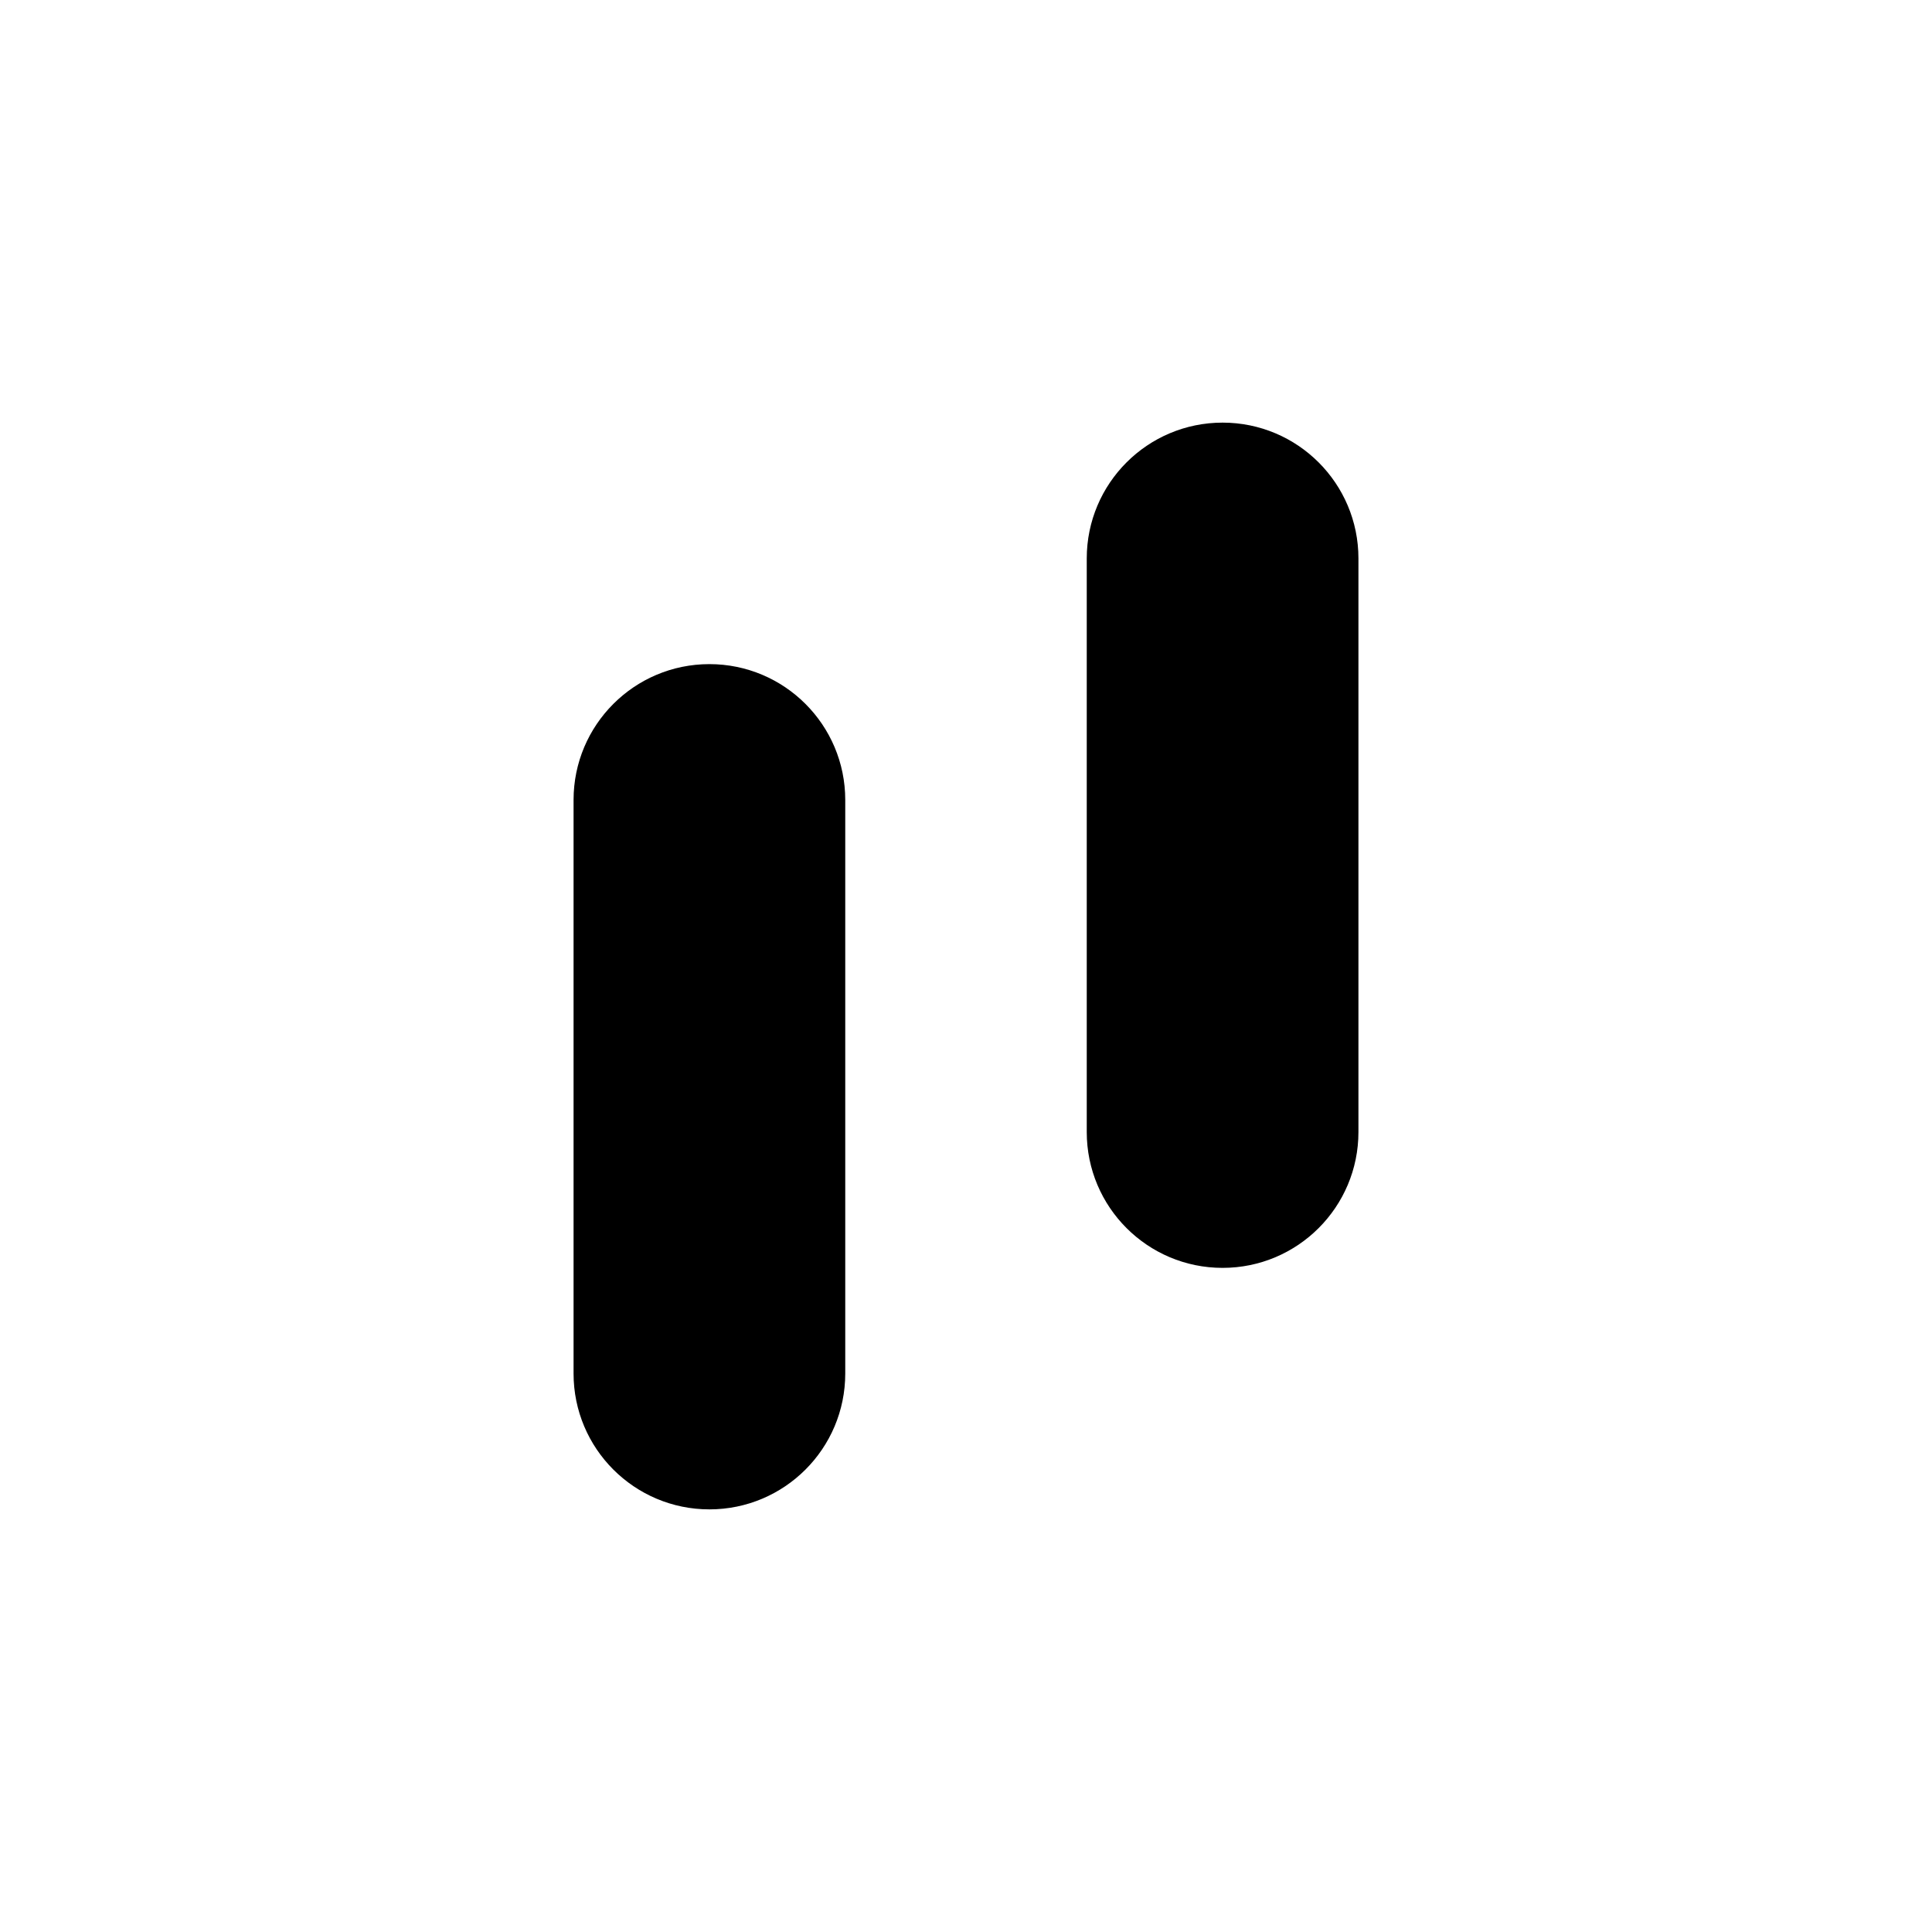
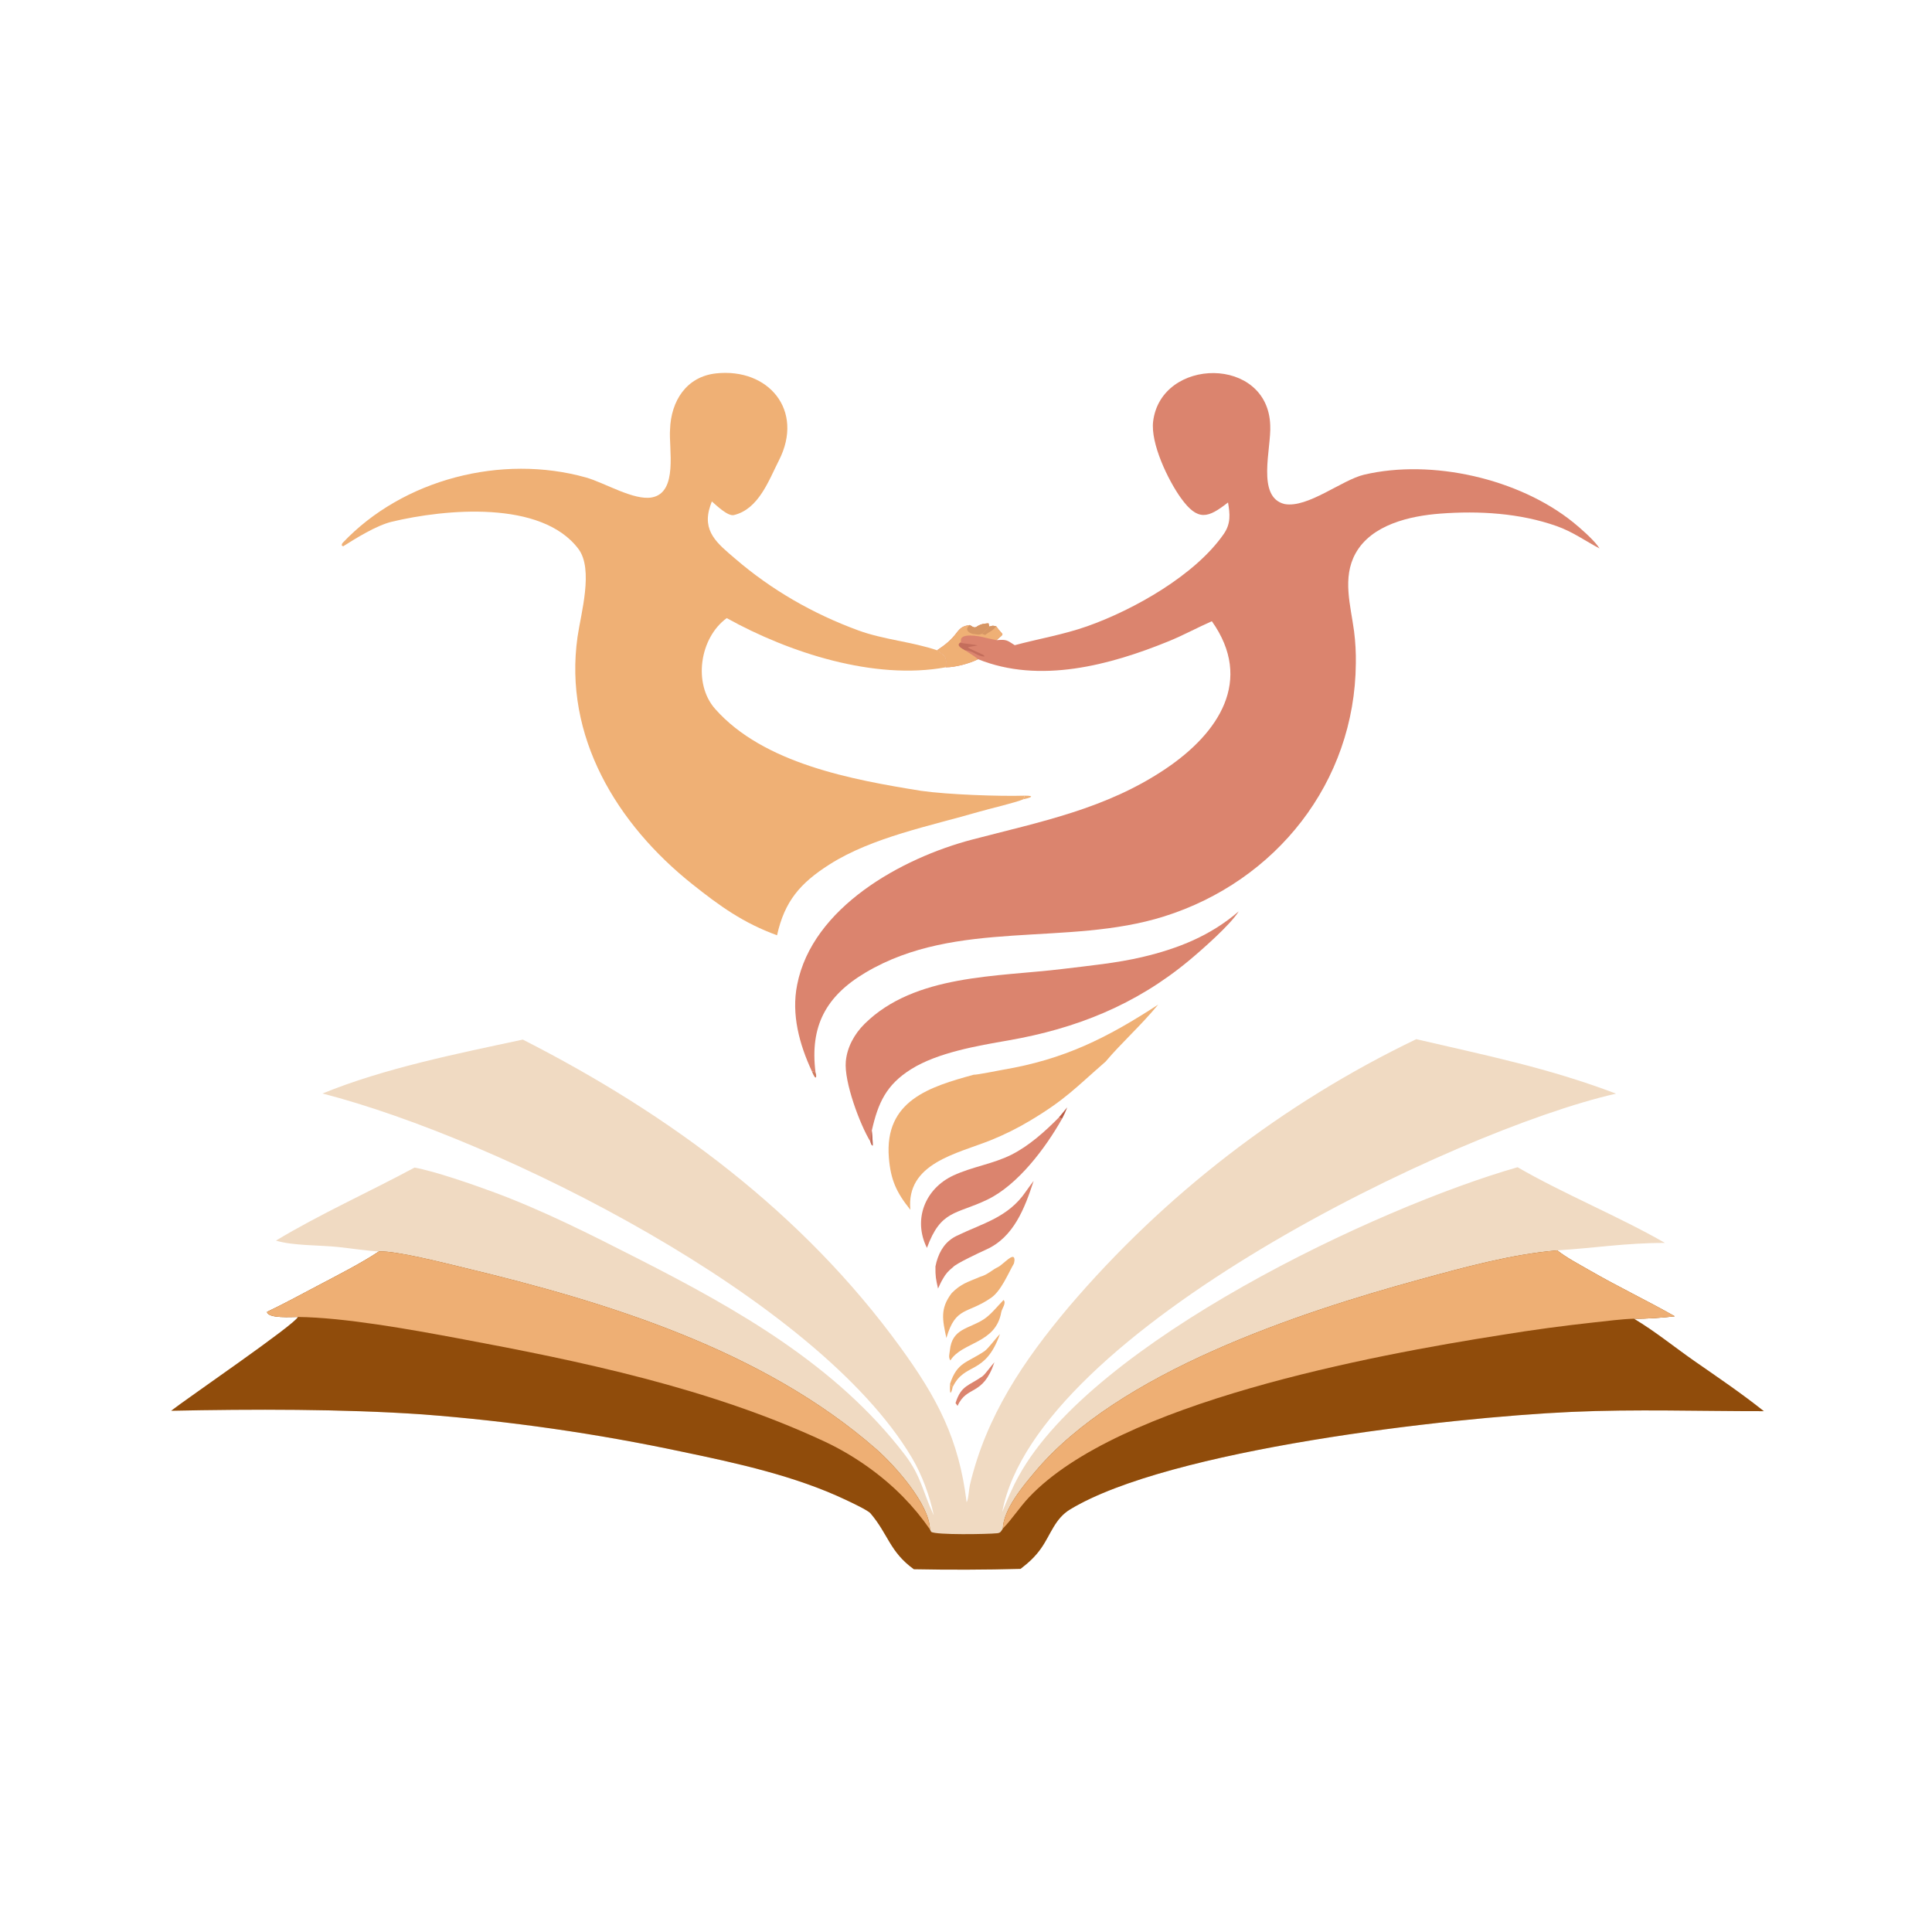
- <svg xmlns="http://www.w3.org/2000/svg" viewBox="0 0 128 128" fill="currentColor" role="img" aria-label="Caller's Compendium mark">
-   <rect x="38" y="44" width="18" height="56" rx="9" />
-   <rect x="72" y="28" width="18" height="56" rx="9" />
+ <svg xmlns="http://www.w3.org/2000/svg" viewBox="0 0 2048 2048" width="2048" height="2048">
+   <g transform="translate(-102.40,-102.40) scale(1.1)">
+     <path transform="translate(0,0)" fill="rgb(240,218,194)" d="M 1457.91 1094.51 C 1526.14 1110.43 1584.42 1122 1650.46 1147.01 C 1496.51 1181.69 1091.39 1375.88 1058.89 1550.31 C 1063.71 1538.26 1068.82 1526.27 1075.13 1514.9 C 1146.47 1386.18 1419.38 1256.89 1555.53 1217.92 C 1600.05 1243.68 1653.28 1265.4 1697.61 1290.86 C 1659.91 1290.81 1629.82 1295.82 1593.76 1298.03 C 1602.61 1305.1 1615.3 1311.72 1625.24 1317.47 C 1652.03 1332.94 1680.12 1346.32 1707.04 1361.57 C 1695.64 1362.92 1679.18 1364.17 1667.66 1363.89 C 1687.73 1375.78 1706.45 1391.11 1725.57 1404.44 C 1748.72 1420.58 1770.75 1435.36 1792.87 1453 C 1731.14 1453.08 1669.08 1450.93 1607.41 1453.71 C 1487.63 1459.12 1219.54 1490.03 1124.36 1547.65 C 1109.55 1556.62 1105.77 1571.77 1096.37 1585.15 C 1090.72 1593.2 1084.35 1598.99 1076.58 1604.96 C 1042.3 1605.88 1008.01 1605.99 973.72 1605.3 C 950.419 1588.45 949.196 1571.7 931.949 1551.43 C 929.37 1548.39 912.705 1540.61 907.927 1538.35 C 859.531 1515.46 803.223 1503.06 750.857 1492.19 C 668.283 1474.6 584.627 1462.55 500.446 1456.12 C 423.637 1450.8 335.592 1450.99 258.036 1452.6 C 273.301 1440.67 377.967 1369.07 380.163 1362.21 C 374.566 1362.18 351.148 1363.95 350.386 1357.3 C 366.02 1349.91 384.243 1340.02 399.666 1331.88 C 417.873 1322.28 441.325 1310.39 458.26 1299.06 C 450.104 1298.88 428.423 1295.79 418.854 1294.78 C 401.044 1292.91 374.911 1293.61 359.029 1288.62 C 401.137 1263.22 448.914 1241.75 492.568 1218.26 C 511.725 1221.65 548.385 1234.43 566.943 1241.24 C 615.793 1259.18 662.041 1282.64 708.304 1306.21 C 803.401 1354.67 898.935 1408.55 964.968 1494.87 C 980.692 1515.43 982.331 1530.55 992.4 1552.21 L 992.948 1553.36 C 989.018 1534.53 981.657 1514.42 971.838 1497.84 C 881 1344.48 574.369 1190.9 403.894 1146.86 C 463.51 1122.48 533.948 1108.41 596.925 1094.92 C 738.282 1166.87 866.438 1261.63 960.528 1391.07 C 996.15 1440.08 1017.18 1479.52 1024.57 1540.61 C 1026.3 1538.94 1026.83 1528.03 1027.73 1524.2 C 1043.4 1457.8 1079.37 1404.47 1122.94 1352.66 C 1215.36 1244.19 1329.46 1156.25 1457.91 1094.51 z" />
+     <path transform="translate(0,0)" fill="rgb(144,76,11)" d="M 1059.48 1566.18 C 1060.11 1547.35 1079.35 1524.7 1090.77 1511.12 C 1171.12 1415.61 1343.58 1358.3 1461.06 1326.17 C 1504.26 1314.36 1549.03 1301.91 1593.76 1298.03 C 1602.61 1305.1 1615.3 1311.72 1625.24 1317.47 C 1652.03 1332.94 1680.12 1346.32 1707.04 1361.57 C 1695.64 1362.92 1679.18 1364.17 1667.66 1363.89 C 1687.73 1375.78 1706.45 1391.11 1725.57 1404.44 C 1748.72 1420.58 1770.75 1435.36 1792.87 1453 C 1731.14 1453.08 1669.08 1450.93 1607.41 1453.71 C 1487.63 1459.12 1219.54 1490.03 1124.36 1547.65 C 1109.55 1556.62 1105.77 1571.77 1096.37 1585.15 C 1090.72 1593.2 1084.35 1598.99 1076.58 1604.96 C 1042.3 1605.88 1008.01 1605.99 973.72 1605.3 C 950.419 1588.45 949.196 1571.7 931.949 1551.43 C 929.37 1548.39 912.705 1540.61 907.927 1538.35 C 859.531 1515.46 803.223 1503.06 750.857 1492.19 C 668.283 1474.6 584.627 1462.55 500.446 1456.12 C 423.637 1450.8 335.592 1450.99 258.036 1452.6 C 273.301 1440.67 377.967 1369.07 380.163 1362.21 C 374.566 1362.18 351.148 1363.95 350.386 1357.3 C 366.02 1349.91 384.243 1340.02 399.666 1331.88 C 417.873 1322.28 441.325 1310.39 458.26 1299.06 C 475.227 1298.38 521.471 1310.29 539.195 1314.53 C 677.862 1347.73 827.82 1393.83 937.088 1489.22 C 955.239 1505.06 988.878 1542.59 989.259 1566.94 L 990.447 1569.3 C 995.209 1572.45 1044.42 1571.6 1054 1570.65 C 1057.43 1570.31 1057.86 1568.63 1059.48 1566.18 z" />
+     <path transform="translate(0,0)" fill="rgb(238,175,116)" d="M 1059.48 1566.18 C 1060.11 1547.35 1079.35 1524.7 1090.77 1511.12 C 1171.12 1415.61 1343.58 1358.3 1461.06 1326.17 C 1504.26 1314.36 1549.03 1301.91 1593.76 1298.03 C 1602.61 1305.1 1615.3 1311.72 1625.24 1317.47 C 1652.03 1332.94 1680.12 1346.32 1707.04 1361.57 C 1695.64 1362.92 1679.18 1364.17 1667.66 1363.89 C 1655.89 1364.26 1640.96 1366.19 1629.04 1367.48 C 1599.41 1370.69 1569.87 1374.7 1540.45 1379.5 C 1414.75 1399.21 1170.73 1444.72 1084.62 1536.09 C 1075.67 1545.59 1068.51 1556.9 1059.48 1566.18 z" />
+     <path transform="translate(0,0)" fill="rgb(238,175,116)" d="M 458.26 1299.06 C 475.227 1298.38 521.471 1310.29 539.195 1314.53 C 677.862 1347.73 827.82 1393.83 937.088 1489.22 C 955.239 1505.06 988.878 1542.59 989.259 1566.94 C 981.519 1555.72 972.824 1545.19 963.271 1535.46 C 941.909 1513.71 914.938 1494.93 887.175 1482.01 C 776.793 1430.65 653.369 1404.94 534.139 1382.73 C 488.953 1374.32 425.343 1362.73 380.163 1362.21 C 374.566 1362.18 351.148 1363.95 350.386 1357.3 C 366.02 1349.91 384.243 1340.02 399.666 1331.88 C 417.873 1322.28 441.325 1310.39 458.26 1299.06 z" />
+     <g transform="translate(-7.40,0)">
+       <path transform="translate(0,0)" fill="rgb(239,176,117)" d="M 1216.58 1061.23 C 1199.61 1081.79 1180.99 1098.23 1165.89 1116.18 C 1136.79 1141.45 1127.9 1152.17 1093.57 1172.79 C 1081.24 1180.2 1068.35 1186.62 1055 1191.99 C 1022.48 1204.93 973.544 1214.18 977.795 1258.94 C 964.329 1242.25 958.829 1230.15 957.085 1208.86 C 952.549 1153.48 996.774 1140.33 1038.8 1128.78 C 1042.19 1128.92 1062.62 1124.73 1067.02 1123.98 C 1126.06 1113.95 1166.85 1093.6 1216.58 1061.23 z" />
+       <path transform="translate(0,0)" fill="rgb(219,132,110)" d="M 1002.94 1309.26 C 1006.13 1297.78 1012.08 1289.03 1022.48 1284 C 1047.52 1271.88 1071.96 1266.38 1088.93 1241.56 C 1091.1 1238.39 1094.15 1234.31 1096.61 1231.05 C 1087.97 1257.53 1077.36 1285.36 1050.89 1297.24 C 1045.08 1299.84 1021.24 1311 1018.85 1314.27 C 1014.72 1317.47 1011.79 1320.68 1009.23 1325.31 C 1007.05 1329 1006.22 1331.05 1004.45 1334.86 C 1002.27 1325.06 1001.89 1323.38 1001.95 1313.56 L 1002.94 1309.26 z" />
+       <path transform="translate(0,0)" fill="rgb(219,132,110)" d="M 1120.92 1169.93 L 1123.97 1171.19 C 1108.1 1199.29 1081.52 1234.92 1051.94 1249.17 C 1021.81 1263.67 1007.23 1258.76 993.748 1295.67 C 980.099 1268.3 991.939 1238.55 1019.23 1225.86 C 1037.49 1217.37 1057.42 1214.82 1075.33 1205.78 C 1092.17 1197.28 1107.76 1183.32 1120.92 1169.93 z" />
+       <path transform="translate(0,0)" fill="rgb(186,91,69)" d="M 1128.98 1160.18 C 1126.87 1165.41 1126.51 1166.26 1123.97 1171.19 L 1120.92 1169.93 L 1128.98 1160.18 z" />
+       <path transform="translate(0,0)" fill="rgb(239,176,117)" d="M 1045.23 1323.42 C 1052.23 1321.52 1056.41 1316.88 1062.06 1314.23 C 1067.35 1311.75 1078.49 1297.94 1078.14 1307.87 L 1077.63 1310.61 C 1071.99 1320.41 1065.28 1337.01 1055.7 1343.68 C 1032.57 1359.79 1021.49 1351.7 1012.5 1382.49 C 1008.75 1364.93 1006.23 1354.22 1017.6 1339.24 C 1026.65 1330.06 1033.19 1328.58 1044.39 1323.78 L 1045.23 1323.42 z" />
+       <path transform="translate(0,0)" fill="rgb(239,176,117)" d="M 1067.6 1345.83 C 1070.56 1348.86 1065.99 1354.03 1065.36 1357.65 C 1060.07 1388.14 1027.55 1386.12 1016.33 1404.14 C 1014.24 1400.94 1015.53 1398 1015.86 1394.51 C 1017.93 1373.09 1034.01 1373.94 1048.63 1364.39 C 1055.36 1360 1061.87 1351.7 1067.6 1345.83 z" />
+       <path transform="translate(0,0)" fill="rgb(239,176,117)" d="M 1016.02 1426.63 C 1022.95 1405.58 1032.35 1406.54 1049.17 1395.22 C 1052.73 1392.82 1060.01 1382.84 1064.12 1378.68 C 1049.77 1419.16 1030.09 1405.35 1018.52 1429.92 L 1016.02 1426.63 z" />
+       <path transform="translate(0,0)" fill="rgb(239,176,117)" d="M 1018.52 1429.92 C 1018.23 1431.2 1017.62 1434.4 1016.58 1435.22 L 1016.52 1435.45 C 1015.62 1434.25 1016 1428.29 1016.02 1426.63 L 1018.52 1429.92 z" />
+       <path transform="translate(0,0)" fill="rgb(219,132,110)" d="M 1283.91 577.316 C 1264.77 592.229 1254.96 595.96 1238.42 572.912 C 1226.09 555.728 1209.06 520.291 1211.75 499.072 C 1219.58 437.141 1322.44 435.822 1324.58 502.981 C 1325.73 525.365 1310.95 572.179 1338.4 578.822 C 1360.66 582.962 1393.73 555.539 1415.02 550.534 C 1480.51 535.139 1564.39 554.407 1616.45 596.367 C 1623.26 601.857 1634.71 611.976 1639.9 618.746 C 1640.62 619.69 1641.31 620.659 1641.96 621.65 C 1627.74 614.114 1616.09 605.546 1600.55 600.054 C 1565.07 587.522 1525.75 585.217 1488.39 588.051 C 1459.33 590.256 1422.11 598.591 1406.75 626.455 C 1393.77 649.987 1402.13 676.768 1405.4 701.628 C 1406.68 711.815 1407.24 722.08 1407.08 732.346 C 1406.14 846.906 1330.3 942.276 1222.2 976.251 C 1128.77 1005.61 1022.63 978.253 934.858 1030.16 C 896.2 1053.02 880.907 1082.12 886.35 1126.33 L 882.896 1125.5 C 870.82 1099.5 862.925 1070.56 868.702 1042.02 C 883.285 967.54 969.223 920.035 1037.35 902.17 C 1102.87 884.985 1166.35 872.784 1224.18 833.697 C 1274.84 799.464 1308.71 748.743 1268.33 691.759 C 1254.7 697.711 1241.05 705.19 1227.09 710.896 C 1170.07 734.193 1102.3 752.316 1043.02 728.351 C 1034.76 732.502 1021.11 736.219 1011.85 736.155 C 1013.29 726.488 1012.09 725.645 1003.54 719.749 C 1011.45 714.456 1016.88 710.24 1022.69 702.482 C 1026.4 697.536 1029.27 696.214 1035.06 695.453 C 1043.46 701.14 1038.69 694.348 1053.09 693.818 C 1053.3 695.159 1053.5 695.664 1053.93 696.983 C 1057.11 695.846 1057.07 695.988 1060.51 696.636 C 1067.7 706.998 1069.16 702.14 1060.86 709.995 C 1070.03 709.206 1070.59 709.723 1078.38 714.841 C 1100.97 708.76 1125.32 704.696 1148.21 696.603 C 1193.06 680.745 1252.4 647.317 1279.85 607.577 C 1286.76 597.57 1285.78 588.268 1283.91 577.316 z" />
+       <path transform="translate(0,0)" fill="rgb(239,176,117)" d="M 1053.09 693.818 C 1053.3 695.159 1053.5 695.664 1053.93 696.983 C 1057.11 695.846 1057.07 695.988 1060.51 696.636 C 1067.7 706.998 1069.16 702.14 1060.86 709.995 C 1056.97 709.31 1052.87 708.319 1049.01 707.387 C 1044.76 706.179 1024.47 702.342 1026.64 711.238 L 1025.97 712.365 C 1021.55 715.054 1027.69 718.039 1030.18 719.567 C 1034.08 722.259 1039.78 725.436 1043.02 728.351 C 1034.76 732.502 1021.11 736.219 1011.85 736.155 C 1013.29 726.488 1012.09 725.645 1003.54 719.749 C 1011.45 714.456 1016.88 710.24 1022.69 702.482 C 1026.4 697.536 1029.27 696.214 1035.06 695.453 C 1043.46 701.14 1038.69 694.348 1053.09 693.818 z" />
+       <path transform="translate(0,0)" fill="rgb(214,150,100)" d="M 1053.93 696.983 C 1057.11 695.846 1057.07 695.988 1060.51 696.636 C 1056.59 701.632 1054.63 701.294 1049.86 705.032 L 1046.83 703.895 C 1049.68 700.718 1051.29 700.463 1053.93 696.983 z" />
+       <path transform="translate(0,0)" fill="rgb(214,150,100)" d="M 1053.09 693.818 C 1053.3 695.159 1053.5 695.664 1053.93 696.983 C 1051.29 700.463 1049.68 700.718 1046.83 703.895 C 1043.58 704.977 1043.49 704.77 1040.14 704.214 C 1036.06 704.433 1028.53 700.442 1035.06 695.453 C 1043.46 701.14 1038.69 694.348 1053.09 693.818 z" />
+       <path transform="translate(0,0)" fill="rgb(196,110,92)" d="M 1030.18 719.567 C 1027.69 718.039 1021.55 715.054 1025.97 712.365 C 1026.48 713.024 1039.08 713.976 1042.6 715.067 C 1041.46 715.359 1033.43 716.629 1033.21 716.863 C 1033.44 717.906 1046.37 723.176 1048.41 724.314 L 1048.55 724.985 C 1048.81 725.006 1049.07 725.027 1049.34 725.048 C 1049.34 725.882 1049.3 725.545 1048.33 725.705 L 1048.22 725.771 C 1041.27 725.071 1039.21 720.565 1030.18 719.567 z" />
+       <path transform="translate(0,0)" fill="rgb(239,176,117)" d="M 849.313 994.402 C 816.605 982.49 793.927 966.042 767.95 945.397 C 695.104 887.507 643.377 802.899 657.049 706.808 C 660.23 684.448 672.733 641.76 657.886 622.058 C 622.242 574.761 529.299 583.623 478.01 595.878 C 463.073 599.521 443.319 611.887 431.163 619.567 L 429.772 618.68 C 429.914 617.996 430.073 616.918 430.55 616.412 C 488.697 554.743 584.099 530.411 665.254 553.249 C 683.177 558.292 711.387 575.7 728.779 572.424 C 754.253 567.627 744.827 524.982 746.2 507.002 C 747.061 479.523 761.97 456.002 790.582 452.915 C 840.881 447.49 875.831 488.352 851.093 536.821 C 841.346 555.917 831.734 583.64 807.748 589.446 C 801.886 590.865 790.771 580.027 786.458 576.313 C 785.941 577.699 785.446 579.093 784.973 580.495 C 776.609 605.205 791.951 616.881 808.931 631.44 C 844.017 661.674 884.152 684.672 927.577 700.581 C 952.101 709.566 979.539 711.553 1003.54 719.749 C 1012.09 725.645 1013.29 726.488 1011.85 736.155 C 942.979 748.772 861.094 722.167 800.814 688.756 C 774.783 707.729 768.155 751.862 789.591 776.176 C 836.079 828.906 921.71 844.521 988.173 855.197 C 1014.02 858.879 1063.54 860.604 1087.99 859.864 L 1086.76 863.285 C 1079.24 866.595 1053.67 872.522 1044.38 875.236 C 997.272 888.996 941.347 899.796 899.955 926.079 C 871.369 944.23 856.525 961.818 849.313 994.402 z" />
+       <path transform="translate(0,0)" fill="rgb(219,132,110)" d="M 1294.19 971.36 C 1286.45 984.113 1257.95 1009.07 1246.22 1018.81 C 1194.81 1061.5 1137.49 1084.34 1072.1 1095.73 C 1042.37 1100.9 1004.18 1107.39 978.602 1123.39 C 954.672 1138.36 946.669 1155.72 940.618 1182.68 C 940.839 1184.39 941.792 1196.06 941.456 1197 L 941.33 1197.1 C 941.306 1197.02 941.281 1196.95 941.257 1196.88 L 940.876 1196.89 C 940.01 1195.78 939.614 1194.59 939.255 1193.25 C 929.111 1176.65 913.811 1135.65 915.566 1116.05 C 916.798 1102.28 923.789 1089.53 933.722 1079.71 C 982.075 1031.91 1061.14 1034.59 1124.33 1026.87 C 1149.89 1023.75 1176.59 1021.19 1201.22 1015.39 C 1236.06 1007.19 1267.15 994.709 1294.19 971.36 z" />
+       <path transform="translate(0,0)" fill="rgb(196,110,92)" d="M 939.255 1193.25 C 939.803 1189.5 939.66 1186.36 940.618 1182.68 C 940.839 1184.39 941.792 1196.06 941.456 1197 L 941.33 1197.1 C 941.306 1197.02 941.281 1196.95 941.257 1196.88 L 940.876 1196.89 C 940.01 1195.78 939.614 1194.59 939.255 1193.25 z" />
+       <path transform="translate(0,0)" fill="rgb(239,176,117)" d="M 1087.99 859.864 C 1089 859.904 1093.68 859.738 1094.21 860.688 C 1093.68 861.982 1088.04 862.943 1086.76 863.285 L 1087.99 859.864 z" />
+       <path transform="translate(0,0)" fill="rgb(208,124,95)" d="M 886.35 1126.33 C 886.857 1127.96 887.175 1129.28 886.962 1130.98 L 886.539 1131.51 C 885.265 1131.61 883.254 1126.33 882.896 1125.5 L 886.35 1126.33 z" />
+       <path transform="translate(52.00,0) scale(0.95,1) translate(187.20,275.37) scale(0.82)" fill="rgb(219,132,110)" d="M 1016.02 1426.63 C 1022.95 1405.58 1032.35 1406.54 1049.17 1395.22 C 1052.73 1392.82 1060.01 1382.84 1064.12 1378.68 C 1049.77 1419.16 1030.09 1405.35 1018.52 1429.92 L 1016.02 1426.63 z" />
+     </g>
+   </g>
</svg>
